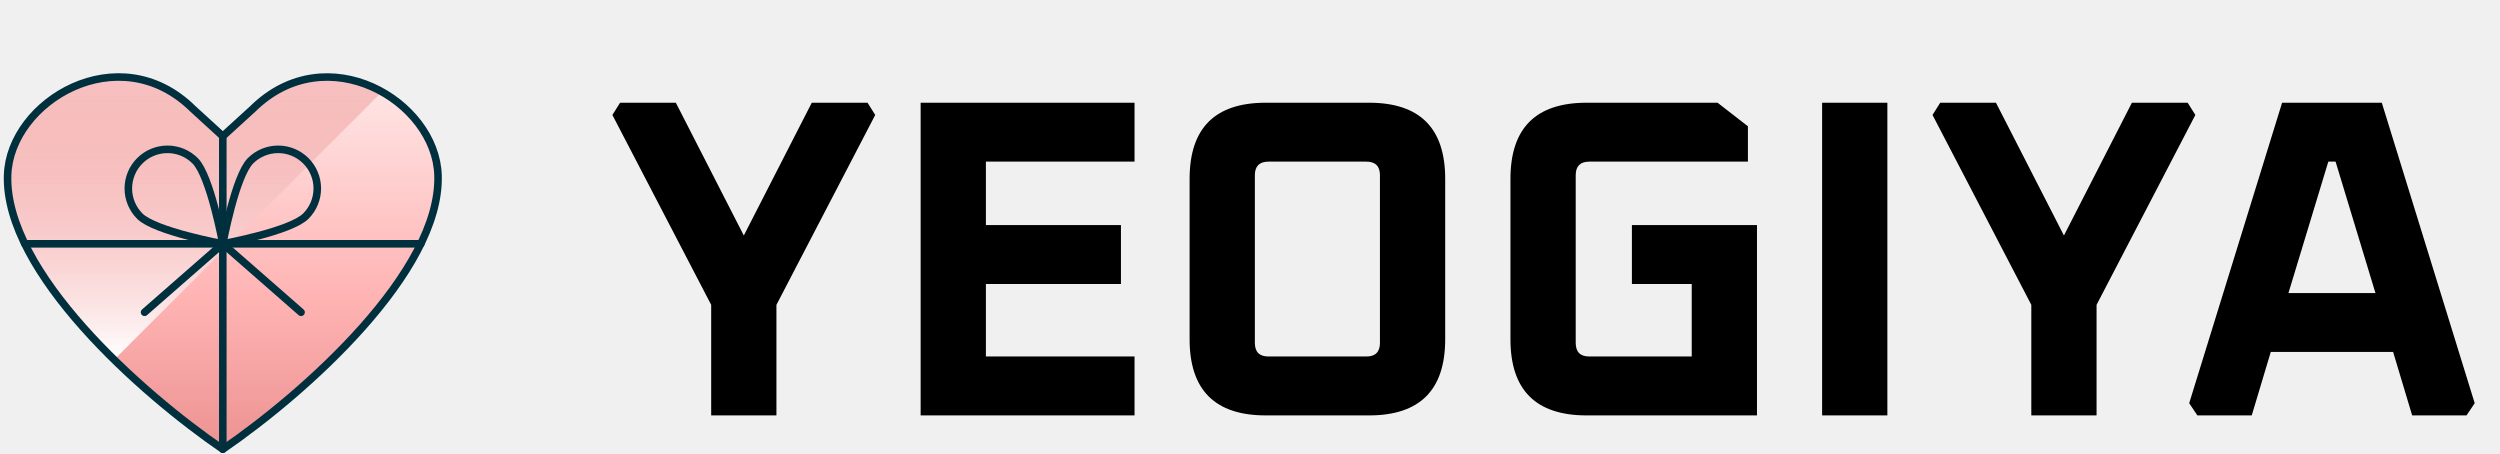
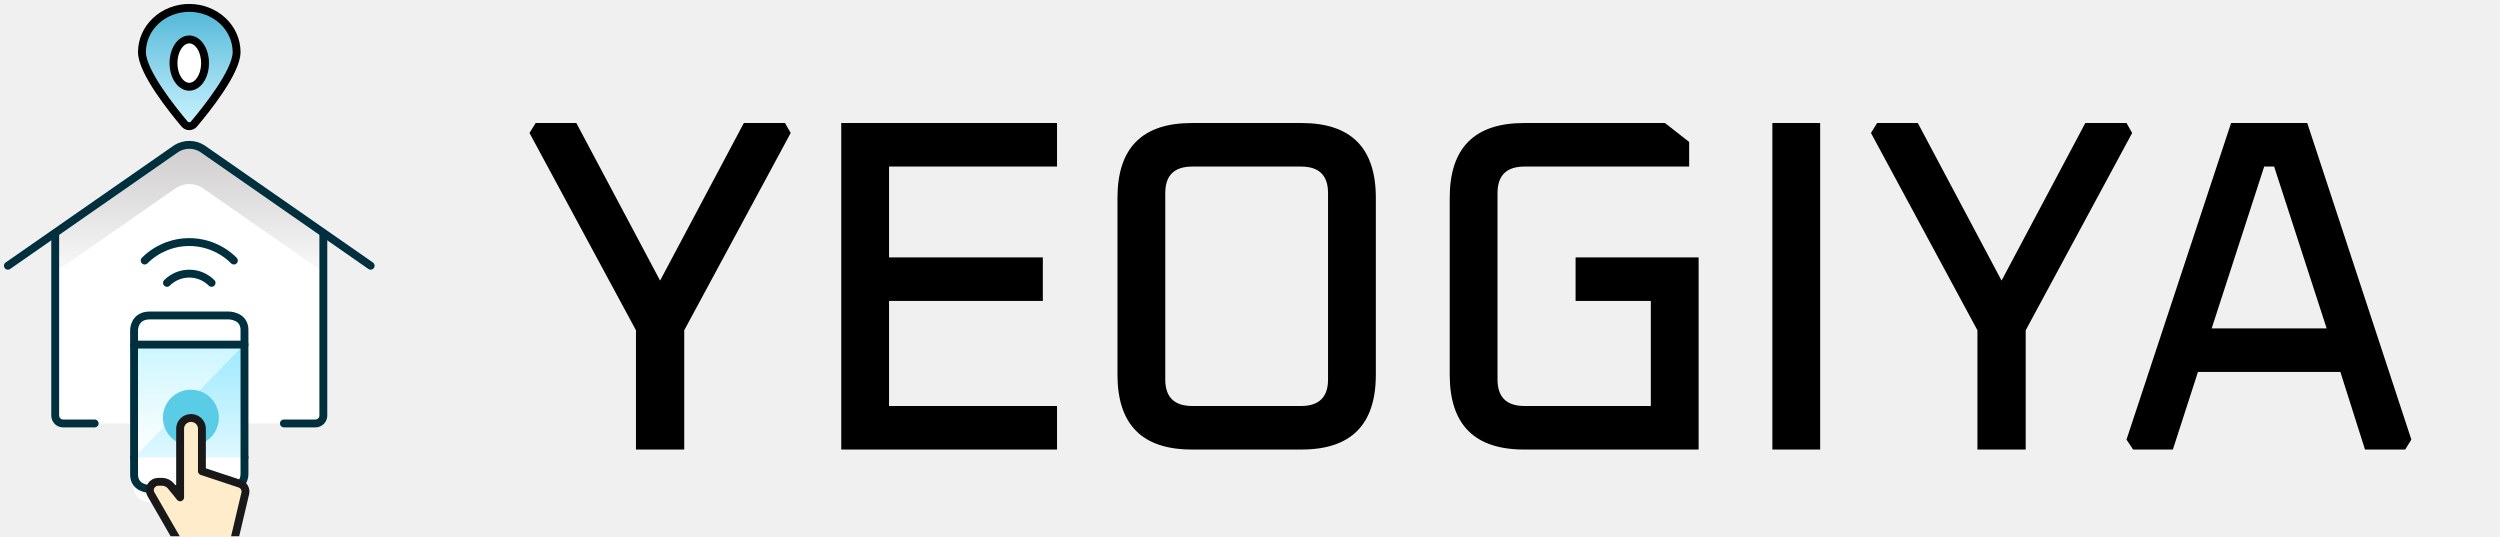
- <svg xmlns="http://www.w3.org/2000/svg" width="331" height="60" viewBox="0 0 331 60" fill="none">
-   <path d="M81.08 15.22L82.1 13.6H89.48L98.48 31.18L107.48 13.6H114.86L115.88 15.22L102.8 40.36V55H94.16V40.36L81.08 15.22ZM121.893 55V13.6H150.213V21.4H130.533V29.8H148.413V37.6H130.533V47.2H150.213V55H121.893ZM157.504 44.92V23.68C157.504 16.96 160.864 13.6 167.584 13.6H181.264C187.984 13.6 191.344 16.96 191.344 23.68V44.92C191.344 51.64 187.984 55 181.264 55H167.584C160.864 55 157.504 51.64 157.504 44.92ZM166.144 45.4C166.144 46.6 166.744 47.2 167.944 47.2H180.904C182.104 47.2 182.704 46.6 182.704 45.4V23.2C182.704 22 182.104 21.4 180.904 21.4H167.944C166.744 21.4 166.144 22 166.144 23.2V45.4ZM199.984 44.92V23.68C199.984 16.96 203.344 13.6 210.064 13.6H227.404L231.424 16.72V21.4H210.424C209.224 21.4 208.624 22 208.624 23.2V45.4C208.624 46.6 209.224 47.2 210.424 47.2H223.984V37.6H216.064V29.8H232.624V55H210.064C203.344 55 199.984 51.64 199.984 44.92ZM241.248 55V13.6H249.888V55H241.248ZM255.865 15.22L256.885 13.6H264.265L273.265 31.18L282.265 13.6H289.645L290.665 15.22L277.585 40.36V55H268.945V40.36L255.865 15.22ZM289.85 53.38L302.15 13.6H315.35L327.65 53.38L326.57 55H319.37L316.85 46.6H300.65L298.13 55H290.93L289.85 53.38ZM302.99 38.8H314.51L309.23 21.4H308.27L302.99 38.8Z" fill="black" />
-   <path d="M33.466 14.418L29.5 18.034L25.534 14.408C15.75 4.761 1.304 13.385 1.006 23.212C0.618 36.014 18.641 52.038 29.5 59.477C40.359 52.038 58.382 36.011 57.994 23.212C57.696 13.385 43.25 4.761 33.466 14.418Z" fill="url(#paint0_linear_5_12697)" />
-   <path d="M15.113 47.624L50.578 12.157C47.889 10.549 44.734 9.897 41.628 10.307C38.521 10.718 35.645 12.167 33.466 14.419L29.5 18.035L25.534 14.408C15.751 4.762 1.304 13.385 1.006 23.213C0.768 31.046 7.423 40.084 15.113 47.624Z" fill="url(#paint1_linear_5_12697)" />
-   <path d="M33.466 14.418L29.5 18.034L25.534 14.408C15.75 4.761 1.304 13.385 1.006 23.212C0.618 36.014 18.641 52.038 29.5 59.477C40.359 52.038 58.382 36.011 57.994 23.212C57.696 13.385 43.25 4.761 33.466 14.418Z" stroke="#00303E" stroke-linecap="round" stroke-linejoin="round" />
-   <path d="M29.5 18.031V59.477" stroke="#00303E" stroke-linecap="round" stroke-linejoin="round" />
-   <path d="M55.718 32.279H3.284" stroke="#00303E" stroke-linecap="round" stroke-linejoin="round" />
-   <path d="M25.837 21.289C27.86 23.312 29.5 32.28 29.5 32.28C29.5 32.28 20.532 30.64 18.509 28.619C17.537 27.648 16.991 26.33 16.99 24.955C16.99 23.581 17.536 22.262 18.508 21.29C19.479 20.318 20.797 19.772 22.172 19.771C23.547 19.771 24.865 20.317 25.837 21.289Z" stroke="#00303E" stroke-linecap="round" stroke-linejoin="round" />
-   <path d="M33.165 21.288C31.142 23.311 29.5 32.279 29.5 32.279C29.5 32.279 38.468 30.639 40.491 28.616C41.463 27.645 42.009 26.327 42.009 24.953C42.009 23.579 41.464 22.261 40.492 21.29C39.521 20.318 38.203 19.772 36.829 19.771C35.455 19.771 34.137 20.317 33.165 21.288Z" stroke="#00303E" stroke-linecap="round" stroke-linejoin="round" />
-   <path d="M29.5 32.279L19.139 41.346" stroke="#00303E" stroke-linecap="round" stroke-linejoin="round" />
-   <path d="M29.5 32.279L39.861 41.346" stroke="#00303E" stroke-linecap="round" stroke-linejoin="round" />
+ <svg xmlns="http://www.w3.org/2000/svg" width="317" height="68" viewBox="0 0 317 68" fill="none">
+   <path d="M17 58H31" stroke="#00303E" stroke-linecap="round" stroke-linejoin="round" />
+   <path d="M41 29.52V52.694C41 52.959 40.895 53.214 40.707 53.401C40.52 53.589 40.265 53.694 40 53.694H8C7.735 53.694 7.48 53.589 7.293 53.401C7.105 53.214 7 52.959 7 52.694V29.52L22.358 18.836C22.85 18.528 23.419 18.365 24 18.365C24.581 18.365 25.15 18.528 25.642 18.836L41 29.52Z" fill="white" />
+   <path d="M25.642 18.836C25.15 18.528 24.581 18.365 24 18.365C23.419 18.365 22.85 18.528 22.358 18.836L7 29.52V34.494L22.358 23.81C22.85 23.502 23.419 23.339 24 23.339C24.581 23.339 25.15 23.502 25.642 23.81L41 34.494V29.52L25.642 18.836Z" fill="url(#paint0_linear_53_12938)" />
+   <path d="M19 39.693H29C29 39.693 31 39.693 31 41.693V61.693C31 61.693 31 63.693 29 63.693H19C19 63.693 17 63.693 17 61.693V41.693C17 41.693 17 39.693 19 39.693Z" fill="white" />
+   <path d="M17 44H31V58H17V44Z" fill="url(#paint1_linear_53_12938)" />
+   <path d="M30.678 44H17.178L17.5 57.5L30.678 44Z" fill="url(#paint2_linear_53_12938)" />
+   <path d="M19 40H29C29 40 31 40 31 41.833V60.167C31 60.167 31 62 29 62H19C19 62 17 62 17 60.167V41.833C17 41.833 17 40 19 40Z" stroke="#00303E" stroke-linecap="round" stroke-linejoin="round" />
+   <path d="M17 43.693H31" stroke="#00303E" stroke-linecap="round" stroke-linejoin="round" />
+   <path d="M21.172 35.868C21.922 35.118 22.939 34.697 24 34.697C25.061 34.697 26.078 35.118 26.828 35.868" stroke="#00303E" stroke-linecap="round" stroke-linejoin="round" />
+   <path d="M18.344 33.038C19.844 31.538 21.878 30.695 24 30.695C26.121 30.695 28.155 31.538 29.656 33.038" stroke="#00303E" stroke-linecap="round" stroke-linejoin="round" />
+   <path d="M12 53.693H8C7.735 53.693 7.48 53.588 7.293 53.401C7.105 53.213 7 52.959 7 52.693V29.693" stroke="#00303E" stroke-linecap="round" stroke-linejoin="round" />
+   <path d="M41 29.693V52.693C41 52.959 40.895 53.213 40.707 53.401C40.52 53.588 40.265 53.693 40 53.693H36" stroke="#00303E" stroke-linecap="round" stroke-linejoin="round" />
+   <path d="M1 33.694L22.358 18.836C22.85 18.528 23.419 18.365 24 18.365C24.581 18.365 25.15 18.528 25.642 18.836L47 33.694" stroke="#00303E" stroke-linecap="round" stroke-linejoin="round" />
+   <g clip-path="url(#clip0_53_12938)">
+     <path d="M24.153 56.505C24.623 56.512 25.09 56.425 25.526 56.251C25.963 56.075 26.36 55.815 26.695 55.485C27.03 55.155 27.296 54.762 27.477 54.328C27.659 53.895 27.753 53.429 27.753 52.959C27.753 52.489 27.659 52.023 27.477 51.589C27.296 51.156 27.03 50.762 26.695 50.432C26.36 50.102 25.963 49.842 25.526 49.667C25.09 49.492 24.623 49.406 24.153 49.413C23.221 49.426 22.333 49.806 21.679 50.47C21.026 51.133 20.659 52.027 20.659 52.959C20.659 53.89 21.026 54.784 21.679 55.448C22.333 56.111 23.221 56.491 24.153 56.505Z" fill="#5ACCE6" />
+     <path d="M29.747 68.283L31.101 62.557C31.16 62.304 31.121 62.039 30.991 61.813C30.861 61.587 30.65 61.416 30.399 61.333L25.602 59.743V54.348C25.602 54.171 25.566 53.996 25.497 53.832C25.427 53.669 25.326 53.52 25.197 53.395C25.069 53.27 24.917 53.17 24.749 53.103C24.581 53.035 24.402 53 24.221 53C24.039 53 23.86 53.035 23.692 53.103C23.524 53.17 23.372 53.27 23.244 53.395C23.116 53.52 23.014 53.669 22.944 53.832C22.875 53.996 22.839 54.171 22.839 54.348V63.062C22.839 63.062 22.261 62.327 21.674 61.623C21.537 61.458 21.364 61.324 21.167 61.232C20.971 61.139 20.756 61.091 20.537 61.091H20.077C19.889 61.091 19.704 61.139 19.541 61.231C19.378 61.322 19.242 61.454 19.148 61.612C19.053 61.77 19.002 61.95 19 62.134C18.998 62.317 19.046 62.498 19.138 62.658L22.378 68.283" fill="#FFECCA" />
+     <path d="M29.747 68.283L31.101 62.557C31.16 62.304 31.121 62.039 30.991 61.813C30.861 61.587 30.65 61.416 30.399 61.333L25.602 59.743V54.348C25.602 54.171 25.566 53.996 25.497 53.832C25.427 53.669 25.326 53.52 25.197 53.395C25.069 53.27 24.917 53.17 24.749 53.103C24.581 53.035 24.402 53 24.221 53C24.039 53 23.86 53.035 23.692 53.103C23.524 53.17 23.372 53.27 23.244 53.395C23.116 53.52 23.014 53.669 22.944 53.832C22.875 53.996 22.839 54.171 22.839 54.348V63.062C22.839 63.062 22.261 62.327 21.674 61.623C21.537 61.458 21.364 61.324 21.167 61.232C20.971 61.139 20.756 61.091 20.537 61.091H20.077C19.889 61.091 19.704 61.139 19.541 61.231C19.378 61.322 19.242 61.454 19.148 61.612C19.053 61.77 19.002 61.95 19 62.134C18.998 62.317 19.046 62.498 19.138 62.658L22.378 68.283" stroke="#191919" stroke-linecap="round" stroke-linejoin="round" />
+   </g>
+   <path d="M67.14 16.86L67.92 15.6H73.08L83.7 35.58L94.32 15.6H99.54L100.26 16.86L86.76 41.88V57H80.64V41.88L67.14 16.86ZM106.671 57V15.6H134.031V21.12H112.731V32.64H132.231V38.16H112.731V51.48H134.031V57H106.671ZM141.696 47.52V25.08C141.696 18.76 144.836 15.6 151.116 15.6H165.036C171.316 15.6 174.456 18.76 174.456 25.08V47.52C174.456 53.84 171.316 57 165.036 57H151.116C144.836 57 141.696 53.84 141.696 47.52ZM147.756 48.12C147.756 50.36 148.896 51.48 151.176 51.48H164.976C167.256 51.48 168.396 50.36 168.396 48.12V24.48C168.396 22.24 167.256 21.12 164.976 21.12H151.176C148.896 21.12 147.756 22.24 147.756 24.48V48.12ZM183.825 47.52V25.08C183.825 18.76 186.965 15.6 193.245 15.6H211.125L214.185 18V21.12H193.305C191.025 21.12 189.885 22.24 189.885 24.48V48.12C189.885 50.36 191.025 51.48 193.305 51.48H209.325V38.16H199.785V32.64H215.385V57H193.245C186.965 57 183.825 53.84 183.825 47.52ZM224.737 57V15.6H230.797V57H224.737ZM237.238 16.86L238.018 15.6H243.178L253.798 35.58L264.418 15.6H269.638L270.358 16.86L256.858 41.88V57H250.738V41.88L237.238 16.86ZM269.64 55.74L282.9 15.6H292.56L305.76 55.74L304.98 57H299.88L296.76 47.16H278.7L275.52 57H270.48L269.64 55.74ZM280.44 41.64H295.02L288.36 21.12H287.1L280.44 41.64Z" fill="black" />
+   <path d="M24 1C25.591 1 27.117 1.591 28.243 2.642C29.368 3.693 30 5.119 30 6.605C30 9.102 26.1 13.949 24.588 15.734C24.518 15.817 24.428 15.884 24.326 15.93C24.224 15.976 24.113 16 24 16C23.886 16 23.774 15.976 23.672 15.93C23.571 15.884 23.481 15.817 23.411 15.734C21.9 13.948 18 9.102 18 6.605C18 5.119 18.632 3.693 19.757 2.642C20.883 1.591 22.409 1 24 1Z" fill="url(#paint3_linear_53_12938)" stroke="black" stroke-linecap="round" stroke-linejoin="round" />
+   <path d="M22 8C22 8.394 22.052 8.784 22.152 9.148C22.253 9.512 22.4 9.843 22.586 10.121C22.771 10.4 22.992 10.621 23.235 10.772C23.477 10.922 23.737 11 24 11C24.263 11 24.523 10.922 24.765 10.772C25.008 10.621 25.229 10.4 25.414 10.121C25.6 9.843 25.747 9.512 25.848 9.148C25.948 8.784 26 8.394 26 8C26 7.606 25.948 7.216 25.848 6.852C25.747 6.488 25.6 6.157 25.414 5.879C25.229 5.6 25.008 5.379 24.765 5.228C24.523 5.078 24.263 5 24 5C23.737 5 23.477 5.078 23.235 5.228C22.992 5.379 22.771 5.6 22.586 5.879C22.4 6.157 22.253 6.488 22.152 6.852C22.052 7.216 22 7.606 22 8Z" fill="white" stroke="black" stroke-linecap="round" stroke-linejoin="round" />
  <defs>
-     <linearGradient id="paint0_linear_5_12697" x1="29.5" y1="10.195" x2="29.5" y2="59.477" gradientUnits="userSpaceOnUse">
-       <stop stop-color="#FFE7E7" />
-       <stop offset="0.585" stop-color="#FFB4B4" />
-       <stop offset="1" stop-color="#ED9292" />
+     <linearGradient id="paint0_linear_53_12938" x1="24" y1="18.365" x2="24" y2="34.494" gradientUnits="userSpaceOnUse">
+       <stop stop-color="#CECCCC" />
+       <stop offset="1" stop-color="#F9F9F9" />
    </linearGradient>
-     <linearGradient id="paint1_linear_5_12697" x1="25.789" y1="10.188" x2="25.789" y2="47.624" gradientUnits="userSpaceOnUse">
-       <stop stop-color="#ED9292" stop-opacity="0.46" />
+     <linearGradient id="paint1_linear_53_12938" x1="24" y1="44" x2="24" y2="58" gradientUnits="userSpaceOnUse">
+       <stop stop-color="#9FEAFF" />
+       <stop offset="1" stop-color="#DFF8FF" />
+     </linearGradient>
+     <linearGradient id="paint2_linear_53_12938" x1="24.5" y1="44.157" x2="24.5" y2="58.157" gradientUnits="userSpaceOnUse">
+       <stop stop-color="#CEF6FF" />
      <stop offset="1" stop-color="white" />
    </linearGradient>
+     <linearGradient id="paint3_linear_53_12938" x1="24" y1="1" x2="24" y2="16" gradientUnits="userSpaceOnUse">
+       <stop stop-color="#51B7D7" />
+       <stop offset="1" stop-color="#CBF3FF" />
+     </linearGradient>
+     <clipPath id="clip0_53_12938">
+       <rect width="19" height="19" fill="white" transform="translate(15 49)" />
+     </clipPath>
  </defs>
</svg>
